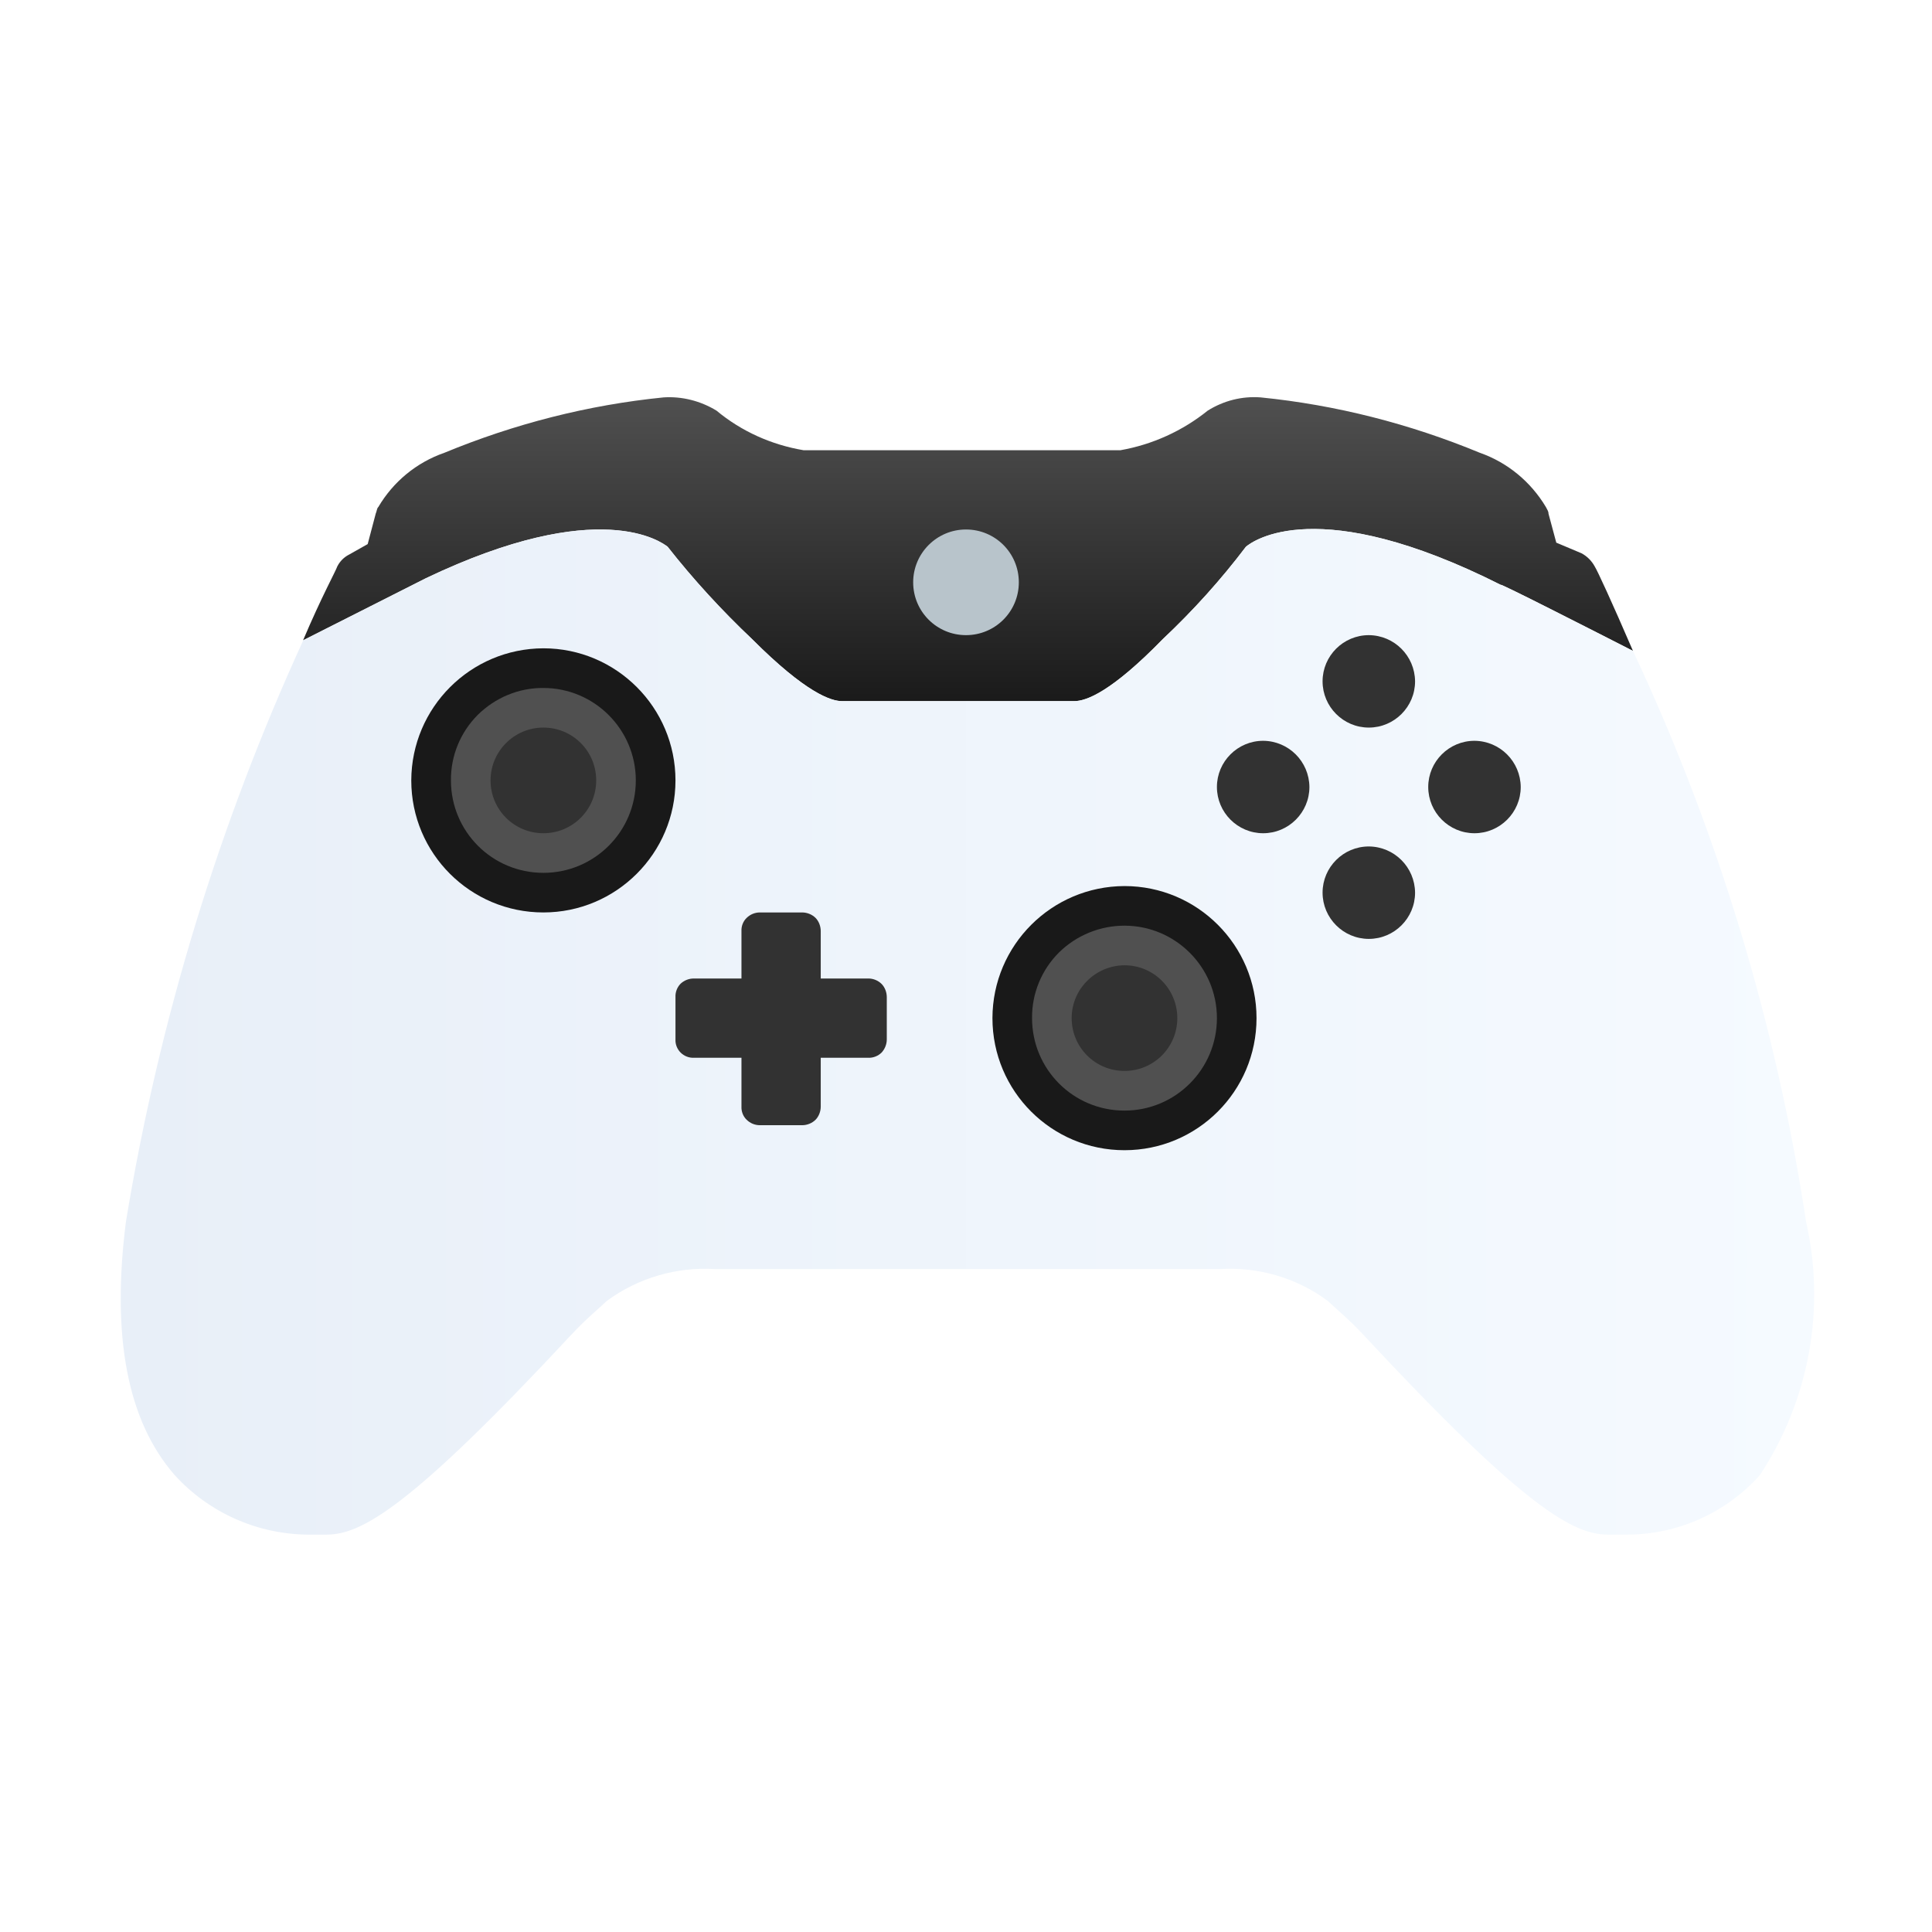
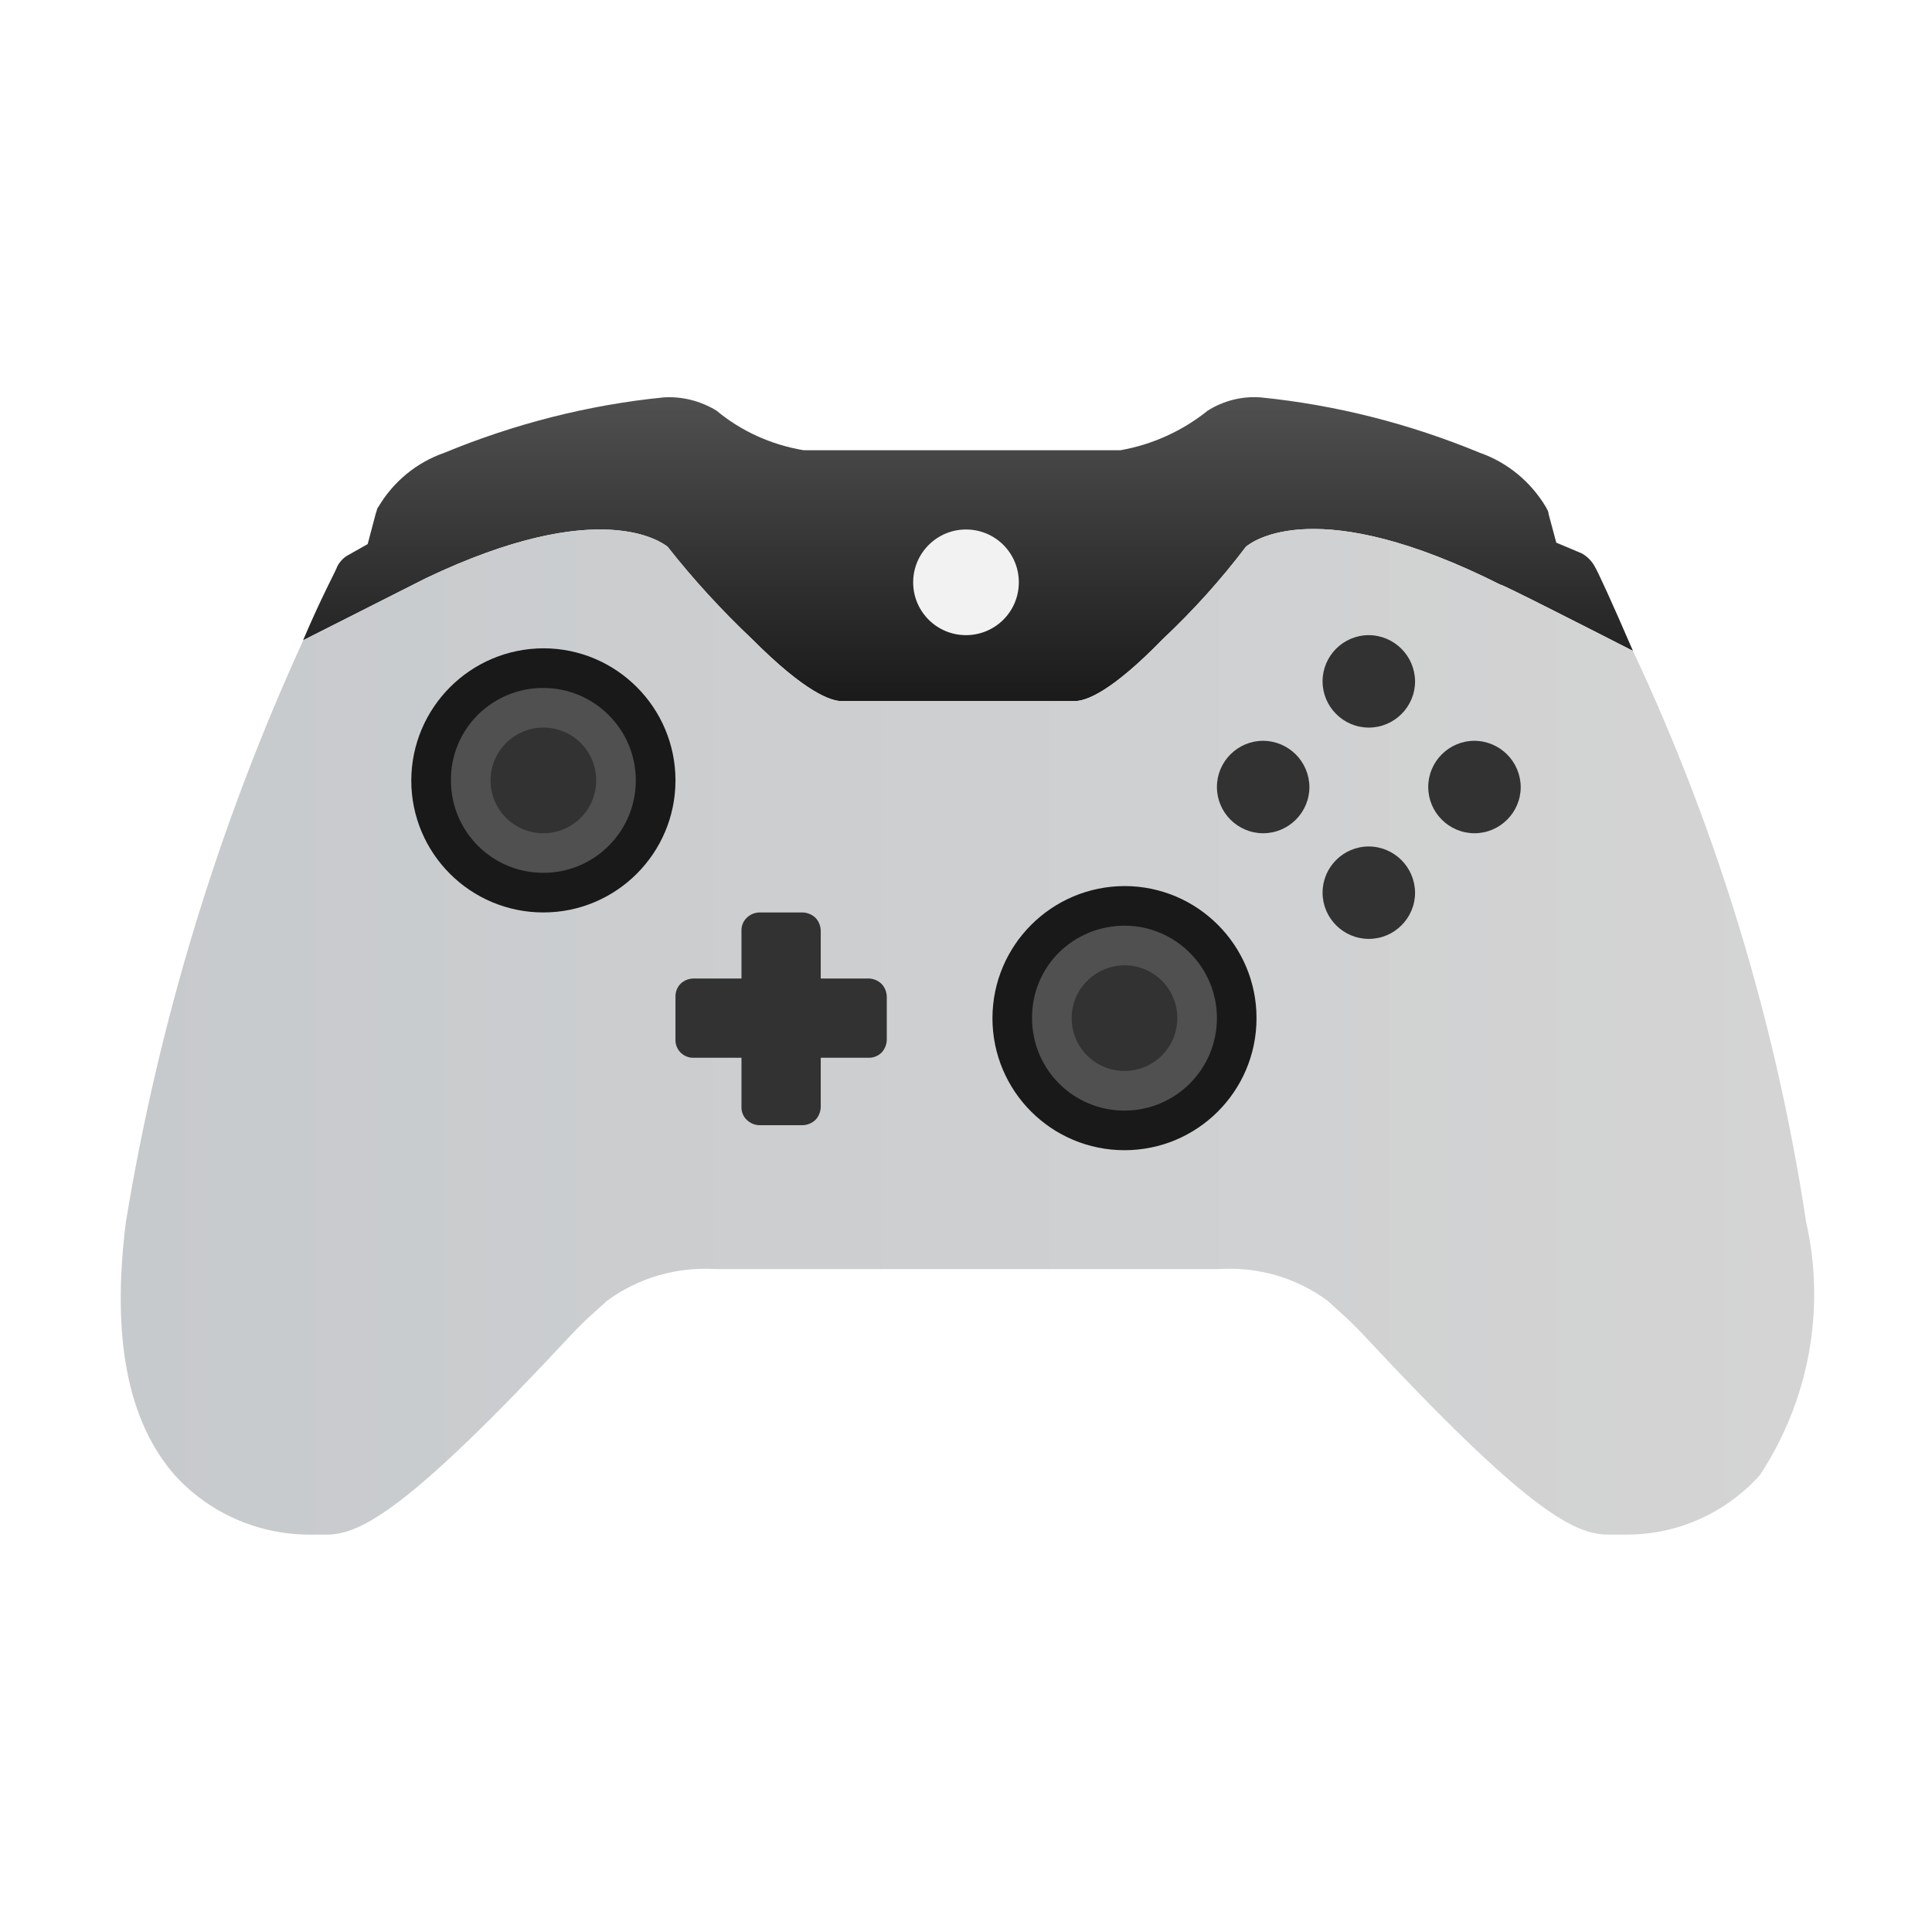
- <svg xmlns="http://www.w3.org/2000/svg" width="32pt" height="32pt" viewBox="0 0 32 32" version="1.1">
+ <svg xmlns="http://www.w3.org/2000/svg" width="32px" height="32px" viewBox="0 0 32 32" version="1.1">
  <defs>
    <linearGradient id="linear0" gradientUnits="userSpaceOnUse" x1="-32.04" y1="91.228" x2="-32.04" y2="78.946" gradientTransform="matrix(0.4199,0,0,-0.4199,29.4858,44.872)">
      <stop offset="0" style="stop-color:rgb(31.373%,31.373%,31.373%);stop-opacity:1;" />
      <stop offset="1" style="stop-color:rgb(9.804%,9.804%,9.804%);stop-opacity:1;" />
    </linearGradient>
    <linearGradient id="linear1" gradientUnits="userSpaceOnUse" x1="2" y1="17.09" x2="30" y2="17.09">
-       <stop offset="0" style="stop-color:rgb(90.98%,93.725%,97.255%);stop-opacity:1;" />
-       <stop offset="1" style="stop-color:rgb(96.078%,98.039%,100%);stop-opacity:1;" />
+       <stop offset="0" style="stop-color:rgb(78.039%,79.216%,80.392%);stop-opacity:1;" />
+       <stop offset="1" style="stop-color:rgb(83.137%,83.137%,83.137%);stop-opacity:1;" />
    </linearGradient>
  </defs>
  <g id="surface1">
    <path style=" stroke:none;fill-rule:nonzero;fill:url(#linear0);" d="M 26.414 9.383 C 26.363 9.289 26.289 9.215 26.195 9.164 L 25.777 8.988 L 25.648 8.508 C 25.648 8.465 25.625 8.441 25.605 8.398 C 25.355 7.98 24.969 7.66 24.512 7.5 C 23.352 7.02 22.129 6.707 20.879 6.582 C 20.57 6.559 20.266 6.637 20.004 6.801 C 19.586 7.137 19.09 7.363 18.559 7.457 L 13.309 7.457 C 12.777 7.367 12.281 7.145 11.867 6.801 C 11.605 6.641 11.297 6.562 10.992 6.582 C 9.742 6.707 8.52 7.02 7.359 7.5 C 6.898 7.66 6.512 7.98 6.266 8.398 C 6.242 8.418 6.242 8.465 6.223 8.508 L 6.09 9.012 L 5.785 9.184 C 5.699 9.227 5.629 9.297 5.586 9.383 C 5.566 9.449 5.324 9.887 5.02 10.605 L 7.051 9.578 C 9.941 8.199 10.969 8.988 11.055 9.055 C 11.484 9.598 11.953 10.109 12.457 10.586 C 13.352 11.484 13.77 11.613 13.945 11.613 L 17.793 11.613 C 17.992 11.613 18.406 11.461 19.258 10.586 C 19.762 10.113 20.223 9.602 20.637 9.055 C 20.746 8.965 21.82 8.156 24.859 9.688 C 24.816 9.645 26.152 10.324 27.047 10.781 C 26.699 9.973 26.457 9.449 26.414 9.383 Z M 26.414 9.383 " />
    <path style=" stroke:none;fill-rule:nonzero;fill:url(#linear1);" d="M 29.914 20.234 C 29.418 16.961 28.453 13.777 27.047 10.781 C 26.152 10.324 24.816 9.645 24.859 9.688 C 21.82 8.156 20.746 8.965 20.637 9.055 C 20.223 9.602 19.762 10.113 19.262 10.586 C 18.406 11.461 17.992 11.613 17.793 11.613 L 13.945 11.613 C 13.77 11.613 13.355 11.484 12.457 10.586 C 11.953 10.109 11.484 9.598 11.059 9.055 C 10.969 8.988 9.941 8.199 7.055 9.578 L 5.023 10.605 C 3.621 13.668 2.633 16.906 2.086 20.234 C 1.844 22.137 2.109 23.535 2.895 24.434 C 3.457 25.051 4.25 25.406 5.082 25.418 L 5.41 25.418 C 5.98 25.418 6.789 24.98 9.457 22.113 C 9.723 21.828 9.918 21.676 10.051 21.547 C 10.566 21.168 11.203 20.98 11.844 21.02 L 20.199 21.02 C 20.84 20.98 21.477 21.164 21.992 21.547 C 22.125 21.676 22.32 21.828 22.586 22.113 C 25.254 24.98 26.062 25.418 26.633 25.418 L 26.961 25.418 C 27.797 25.414 28.59 25.055 29.148 24.434 C 29.965 23.195 30.242 21.68 29.914 20.234 Z M 29.914 20.234 " />
    <path style=" stroke:none;fill-rule:nonzero;fill:rgb(19.608%,19.608%,19.608%);fill-opacity:1;" d="M 22.672 14.02 C 22.25 14.02 21.906 14.363 21.906 14.785 C 21.906 15.207 22.25 15.551 22.672 15.551 C 23.094 15.551 23.438 15.207 23.438 14.785 C 23.434 14.363 23.094 14.023 22.672 14.02 Z M 24.422 12.27 C 24 12.27 23.656 12.613 23.656 13.035 C 23.656 13.457 24 13.801 24.422 13.801 C 24.844 13.801 25.188 13.457 25.188 13.035 C 25.184 12.613 24.844 12.273 24.422 12.27 Z M 20.922 12.27 C 20.5 12.27 20.156 12.613 20.156 13.035 C 20.156 13.457 20.5 13.801 20.922 13.801 C 21.344 13.801 21.688 13.457 21.688 13.035 C 21.684 12.613 21.344 12.273 20.922 12.27 Z M 22.672 10.52 C 22.25 10.52 21.906 10.863 21.906 11.285 C 21.906 11.707 22.25 12.051 22.672 12.051 C 23.094 12.051 23.438 11.707 23.438 11.285 C 23.434 10.863 23.094 10.523 22.672 10.52 Z M 22.672 10.52 " />
-     <path style=" stroke:none;fill-rule:nonzero;fill:rgb(72.157%,76.863%,79.608%);fill-opacity:1;" d="M 16 8.77 C 16.484 8.77 16.875 9.16 16.875 9.645 C 16.875 10.129 16.484 10.52 16 10.52 C 15.516 10.52 15.125 10.129 15.125 9.645 C 15.125 9.164 15.516 8.77 16 8.77 Z M 16 8.77 " />
+     <path style=" stroke:none;fill-rule:nonzero;fill:rgb(94.902%,94.902%,94.902%);fill-opacity:1;" d="M 16 8.77 C 16.484 8.77 16.875 9.16 16.875 9.645 C 16.875 10.129 16.484 10.52 16 10.52 C 15.516 10.52 15.125 10.129 15.125 9.645 C 15.125 9.164 15.516 8.77 16 8.77 Z M 16 8.77 " />
    <path style=" stroke:none;fill-rule:nonzero;fill:rgb(19.608%,19.608%,19.608%);fill-opacity:1;" d="M 14.383 17.52 L 13.594 17.52 L 13.594 18.328 C 13.594 18.41 13.562 18.492 13.508 18.547 C 13.449 18.605 13.367 18.637 13.285 18.637 L 12.586 18.637 C 12.504 18.637 12.426 18.605 12.367 18.547 C 12.309 18.492 12.277 18.41 12.281 18.328 L 12.281 17.52 L 11.492 17.52 C 11.41 17.523 11.332 17.492 11.273 17.434 C 11.215 17.375 11.184 17.297 11.188 17.215 L 11.188 16.516 C 11.184 16.434 11.215 16.352 11.273 16.293 C 11.332 16.238 11.41 16.207 11.492 16.207 L 12.281 16.207 L 12.281 15.422 C 12.277 15.34 12.309 15.258 12.367 15.203 C 12.426 15.145 12.504 15.113 12.586 15.113 L 13.285 15.113 C 13.367 15.113 13.449 15.145 13.508 15.203 C 13.562 15.258 13.594 15.34 13.594 15.422 L 13.594 16.207 L 14.383 16.207 C 14.461 16.207 14.543 16.238 14.602 16.297 C 14.656 16.352 14.688 16.434 14.688 16.516 L 14.688 17.215 C 14.688 17.297 14.656 17.375 14.602 17.434 C 14.543 17.492 14.461 17.523 14.383 17.52 Z M 14.383 17.52 " />
    <path style=" stroke:none;fill-rule:nonzero;fill:rgb(9.804%,9.804%,9.804%);fill-opacity:1;" d="M 18.625 14.676 C 19.832 14.676 20.812 15.656 20.812 16.863 C 20.812 18.074 19.832 19.051 18.625 19.051 C 17.418 19.051 16.438 18.074 16.438 16.863 C 16.441 15.656 17.418 14.68 18.625 14.676 Z M 18.625 14.676 " />
    <path style=" stroke:none;fill-rule:nonzero;fill:rgb(31.373%,31.373%,31.373%);fill-opacity:1;" d="M 18.625 15.332 C 19.469 15.332 20.156 16.02 20.156 16.863 C 20.156 17.711 19.469 18.395 18.625 18.395 C 17.777 18.395 17.094 17.711 17.094 16.863 C 17.09 16.457 17.25 16.066 17.539 15.777 C 17.828 15.492 18.219 15.332 18.625 15.332 Z M 18.625 15.332 " />
    <path style=" stroke:none;fill-rule:nonzero;fill:rgb(9.804%,9.804%,9.804%);fill-opacity:1;" d="M 9 10.738 C 10.207 10.738 11.188 11.719 11.188 12.926 C 11.188 14.133 10.207 15.113 9 15.113 C 7.793 15.113 6.812 14.137 6.812 12.926 C 6.816 11.719 7.793 10.742 9 10.738 Z M 9 10.738 " />
    <path style=" stroke:none;fill-rule:nonzero;fill:rgb(31.373%,31.373%,31.373%);fill-opacity:1;" d="M 9 11.395 C 9.844 11.395 10.531 12.082 10.531 12.926 C 10.531 13.773 9.844 14.457 9 14.457 C 8.152 14.457 7.469 13.773 7.469 12.926 C 7.465 12.52 7.625 12.129 7.914 11.84 C 8.203 11.555 8.594 11.391 9 11.395 Z M 9 11.395 " />
    <path style=" stroke:none;fill-rule:nonzero;fill:rgb(19.608%,19.608%,19.608%);fill-opacity:1;" d="M 18.625 15.988 C 19.109 15.988 19.5 16.379 19.5 16.863 C 19.5 17.348 19.109 17.738 18.625 17.738 C 18.141 17.738 17.75 17.348 17.75 16.863 C 17.75 16.383 18.141 15.992 18.625 15.988 Z M 9 12.051 C 9.484 12.051 9.875 12.441 9.875 12.926 C 9.875 13.41 9.484 13.801 9 13.801 C 8.516 13.801 8.125 13.41 8.125 12.926 C 8.125 12.445 8.516 12.051 9 12.051 Z M 9 12.051 " />
  </g>
</svg>
